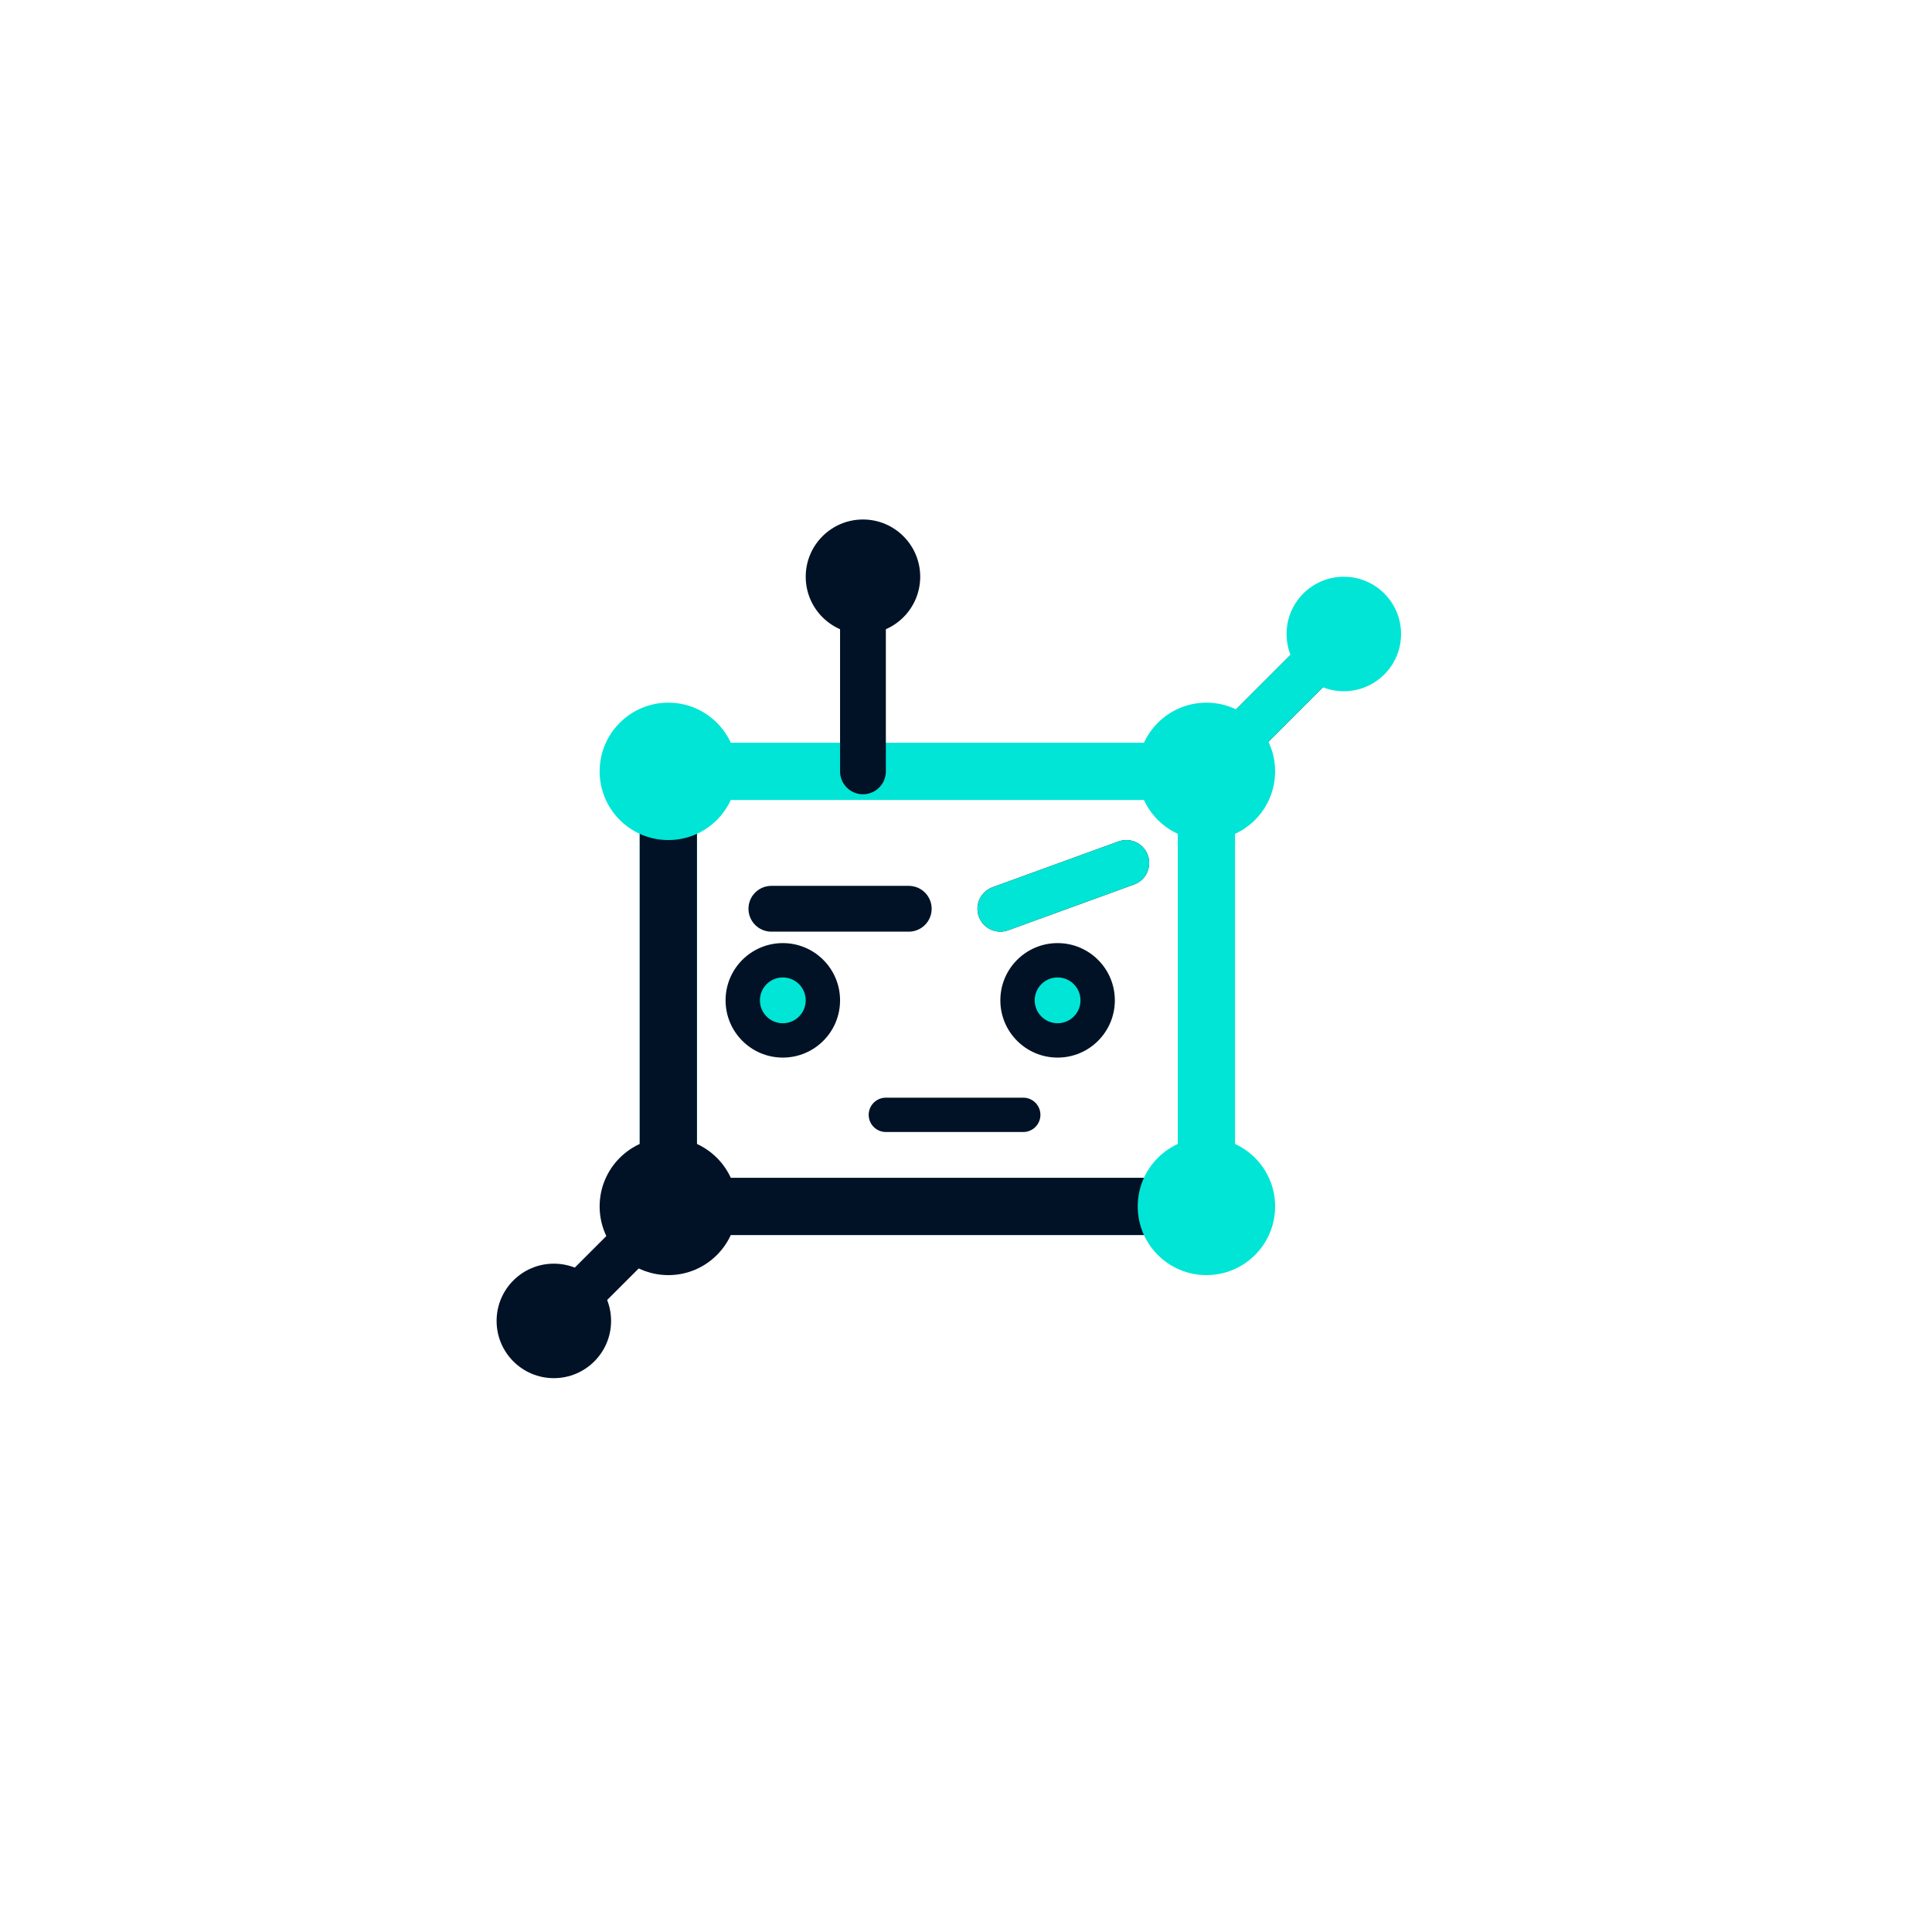
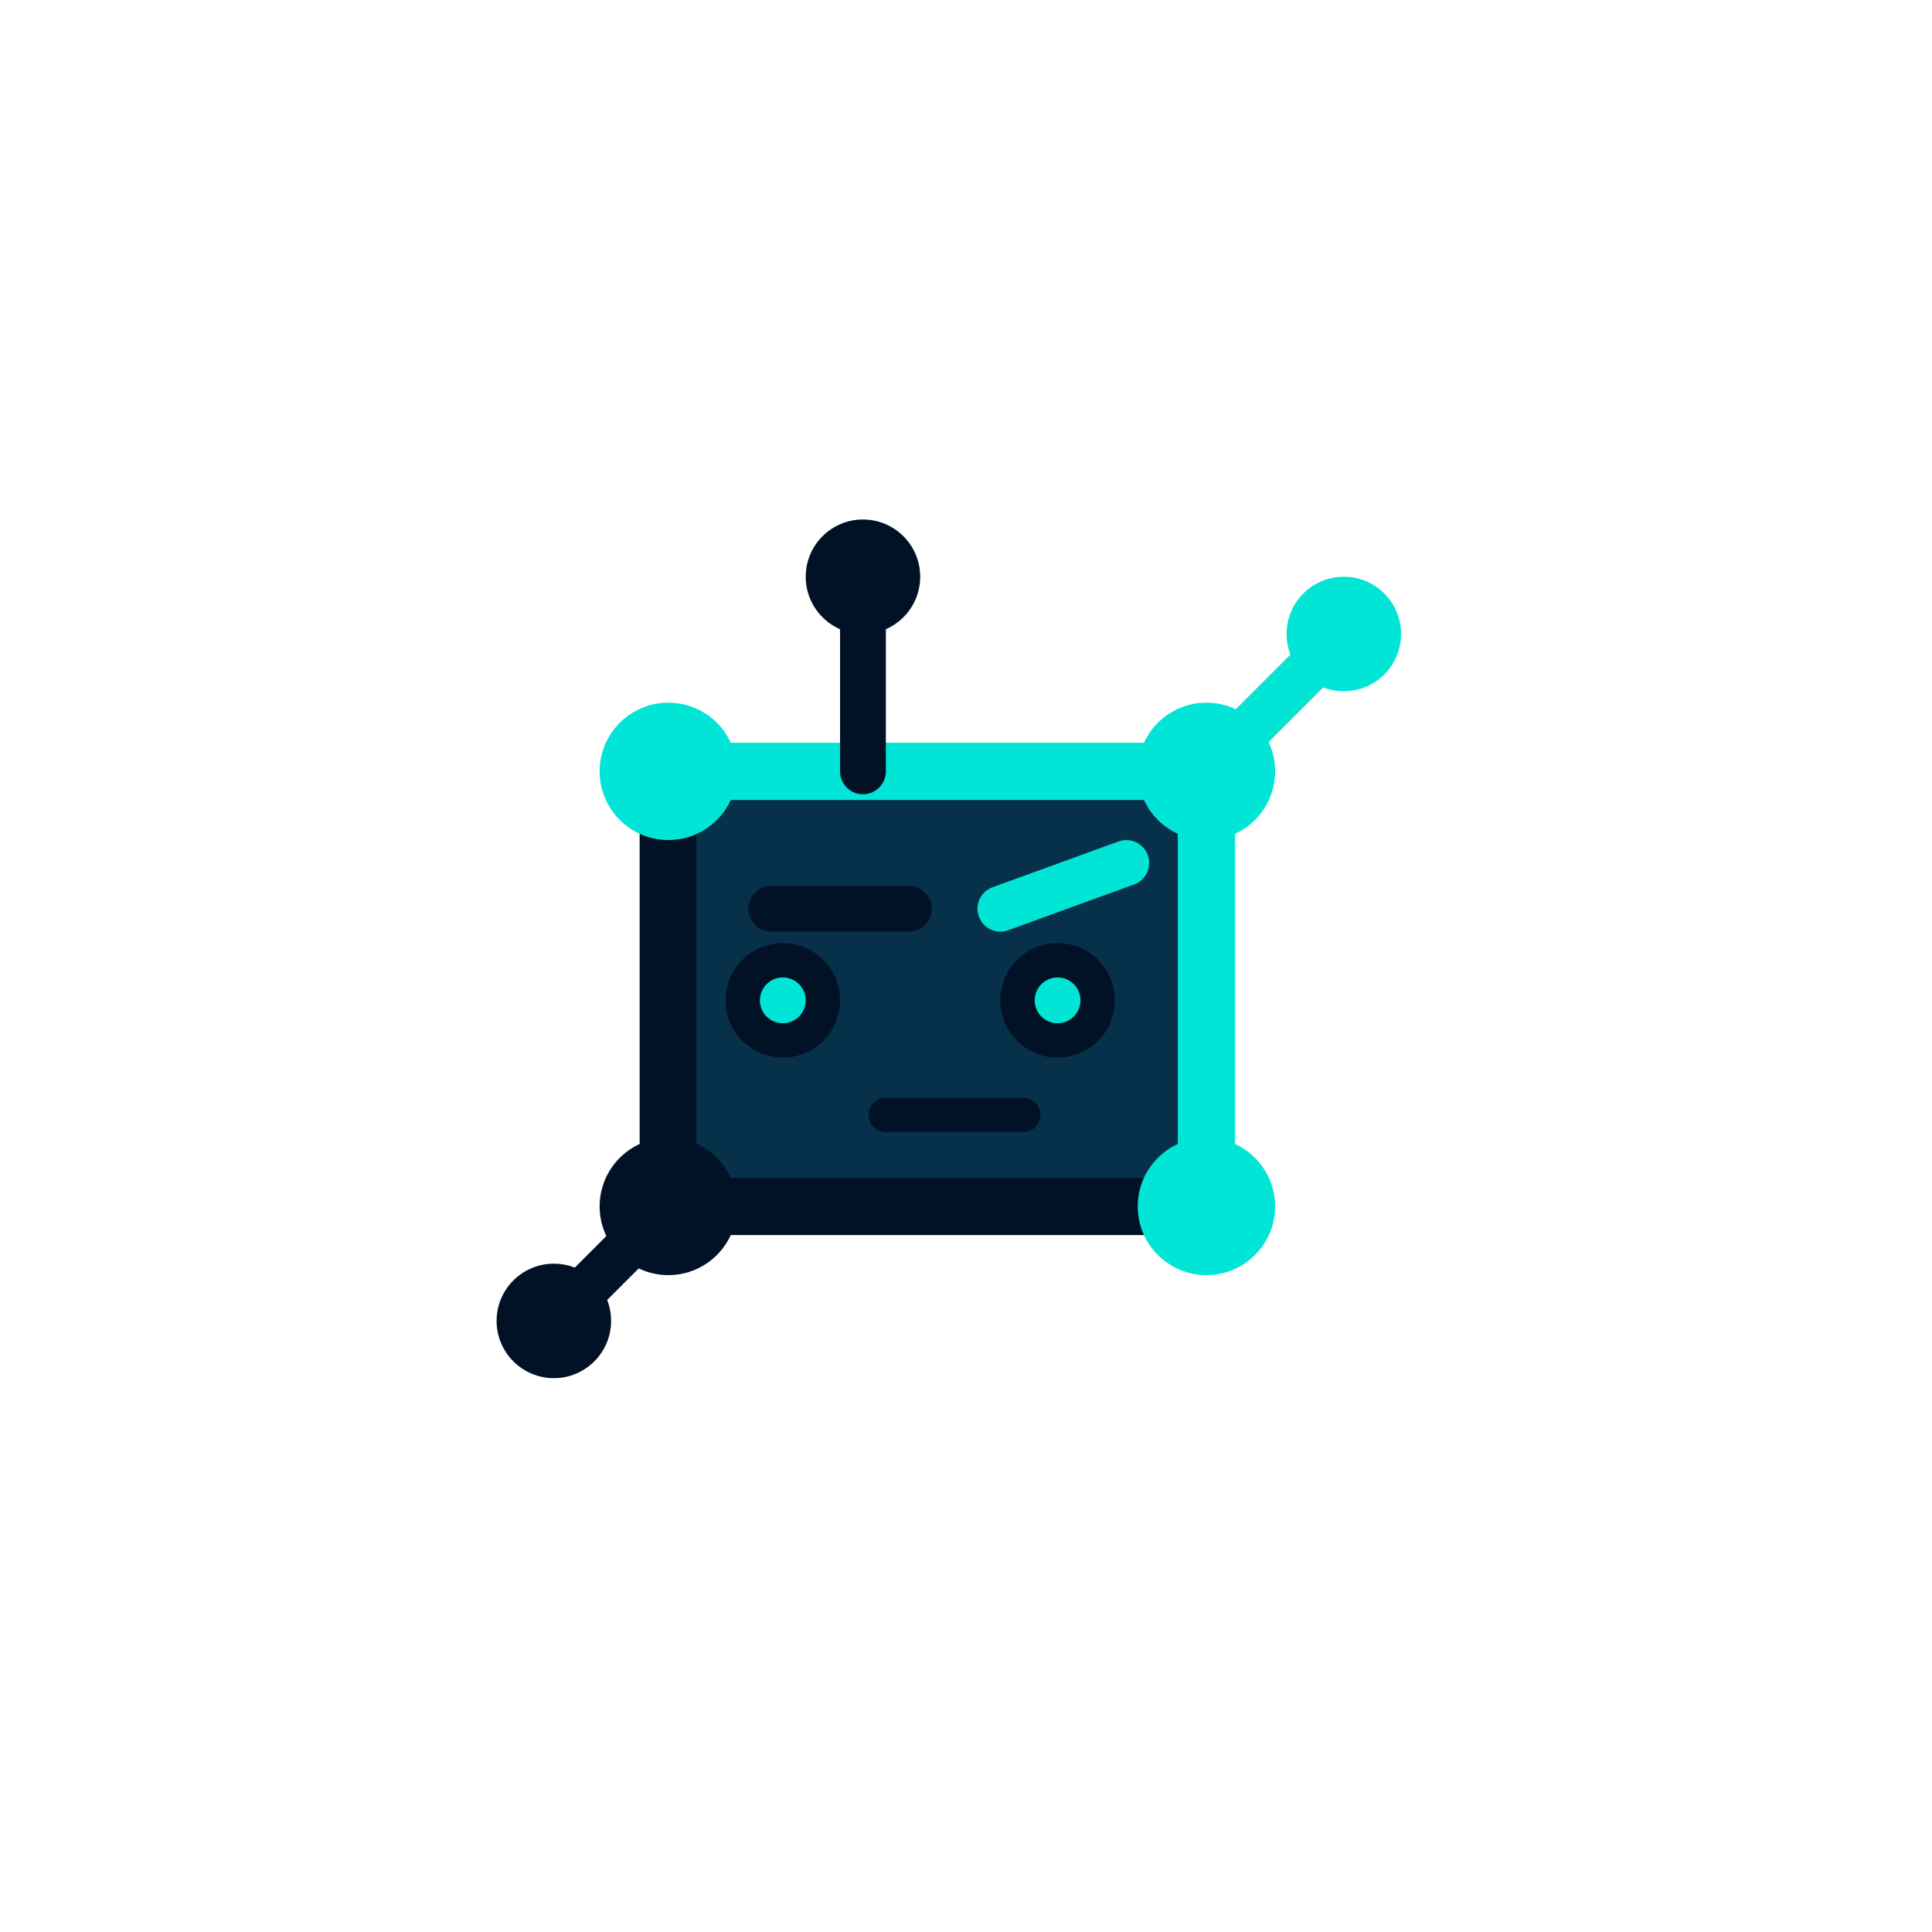
<svg xmlns="http://www.w3.org/2000/svg" viewBox="0 0 108 108" role="img" aria-labelledby="title desc">
  <g transform="translate(19.44 19.44) scale(.64)" stroke-linecap="round" stroke-linejoin="round">
+     <rect x="26" y="35" width="51" height="42" rx="3" fill="#07304b" />
    <path d="M28 37h47v38H28z" fill="none" stroke="#00e5d6" stroke-width="5" />
    <path d="M28 37v38h47" fill="none" stroke="#011226" stroke-width="5" />
    <path d="M45 37V24M75 37l12-12M28 75L18 85" fill="none" stroke="#011226" stroke-width="4" />
    <path d="M75 37l12-12" fill="none" stroke="#00e5d6" stroke-width="4" />
    <circle cx="45" cy="20" r="5" fill="#011226" />
    <circle cx="87" cy="25" r="5" fill="#00e5d6" />
    <circle cx="18" cy="85" r="5" fill="#011226" />
    <circle cx="28" cy="37" r="6" fill="#00e5d6" />
    <circle cx="75" cy="37" r="6" fill="#00e5d6" />
    <circle cx="75" cy="75" r="6" fill="#00e5d6" />
    <circle cx="28" cy="75" r="6" fill="#011226" />
    <path d="M37 49h12M57 49l11-4" fill="none" stroke="#011226" stroke-width="4" />
    <path d="M57 49l11-4" fill="none" stroke="#00e5d6" stroke-width="4" />
    <circle cx="38" cy="57" r="5" fill="#011226" />
    <circle cx="38" cy="57" r="2" fill="#00e5d6" />
    <circle cx="62" cy="57" r="5" fill="#011226" />
    <circle cx="62" cy="57" r="2" fill="#00e5d6" />
    <path d="M47 67h12" fill="none" stroke="#011226" stroke-width="3" />
  </g>
</svg>
